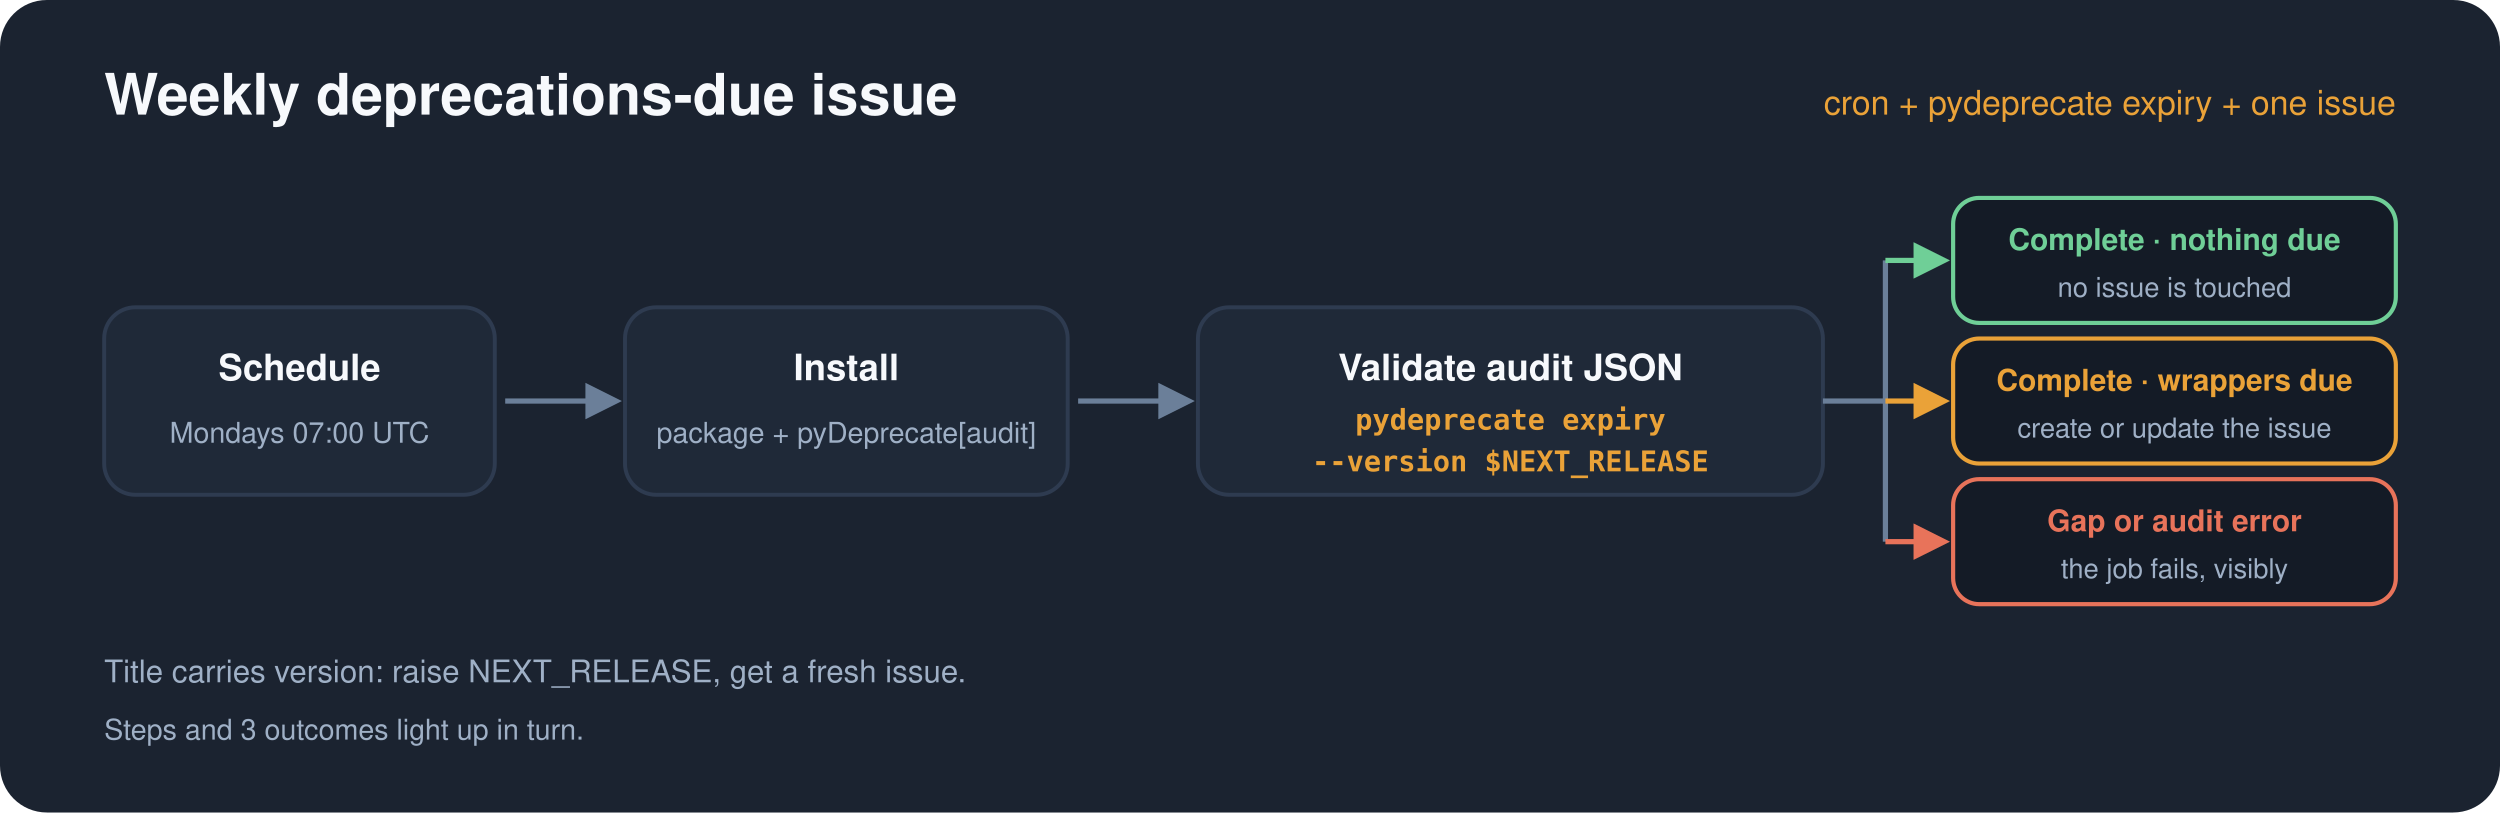
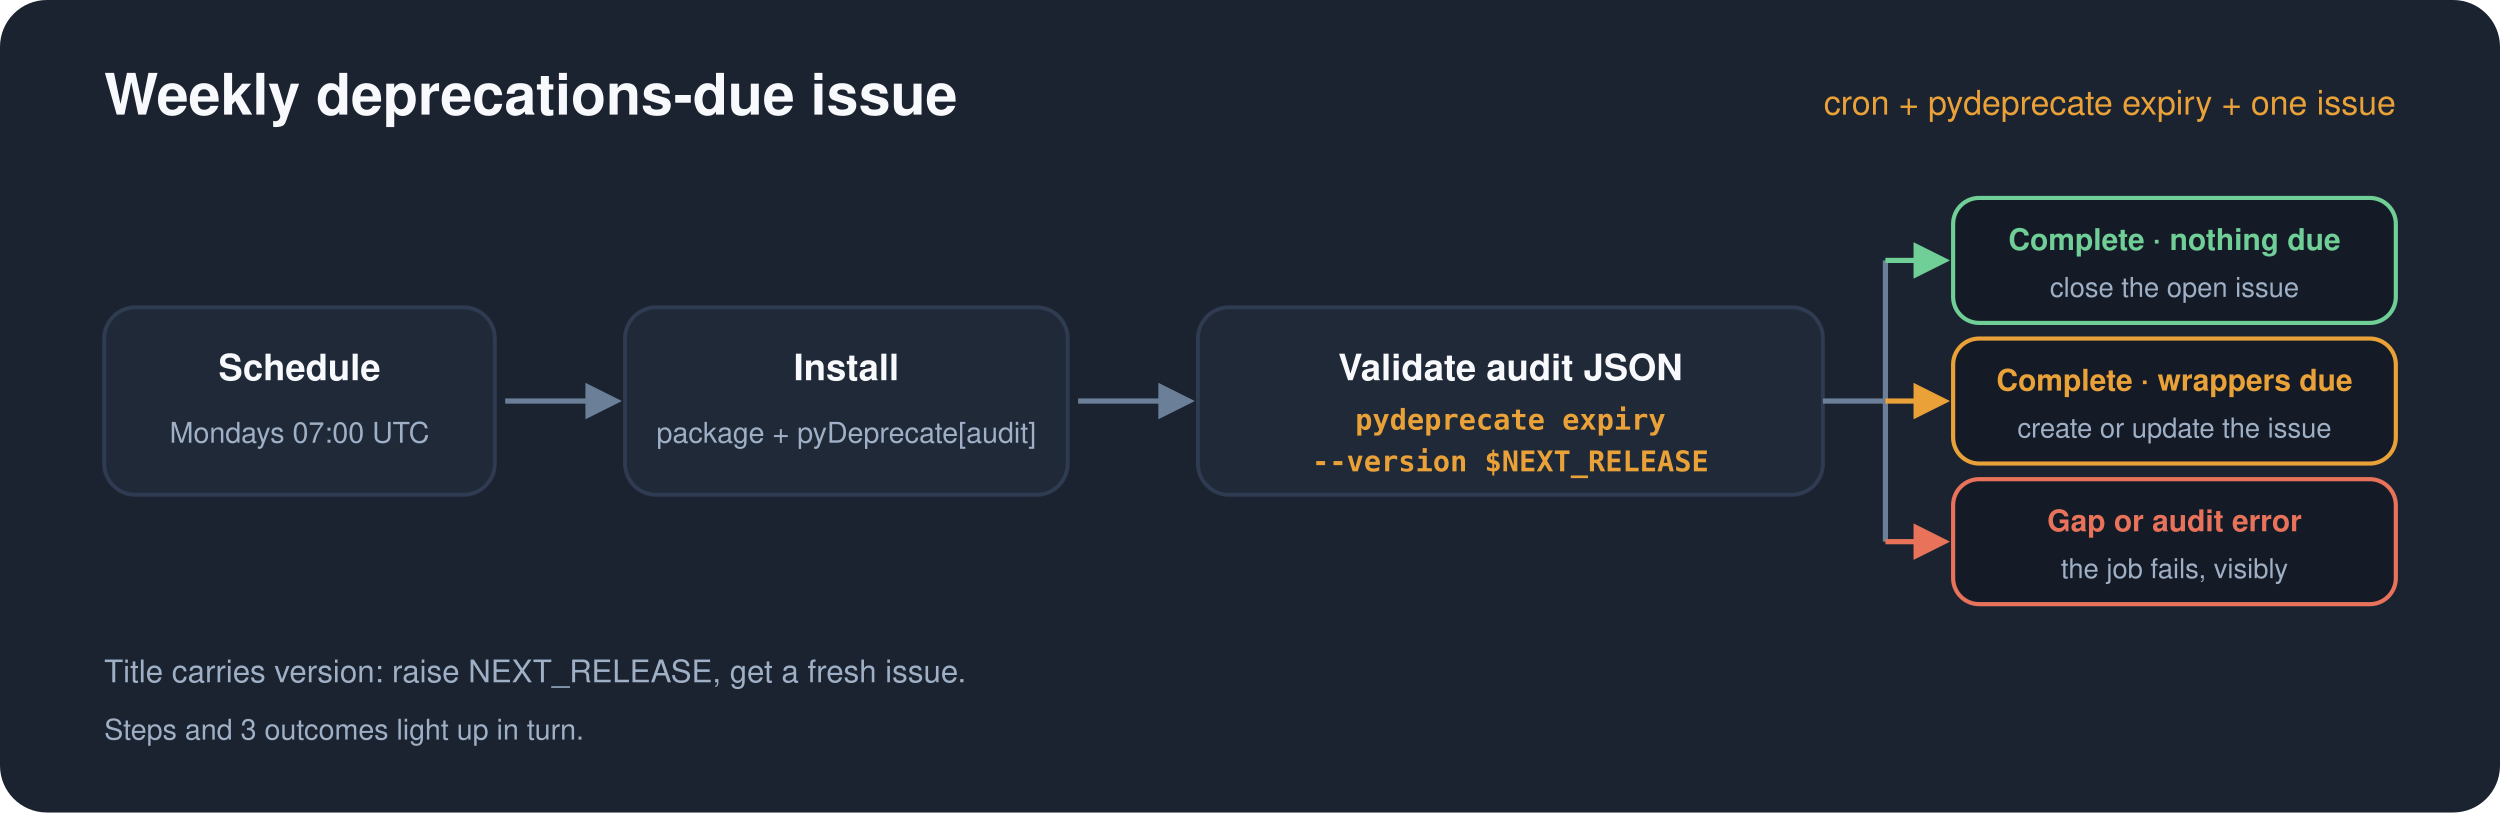
<svg xmlns="http://www.w3.org/2000/svg" viewBox="0 0 960 312" width="960" height="312" role="img" aria-labelledby="t d">
  <style>
    text { font-family: ui-sans-serif, system-ui, -apple-system, "Segoe UI", Helvetica, Arial, sans-serif; }
    .mono { font-family: ui-monospace, SFMono-Regular, Menlo, Consolas, monospace; }

    .hl { animation: hl 13s ease-in-out infinite; opacity: 0; }
    @keyframes hl { 0% { opacity: 0 } 4% { opacity: 1 } 16% { opacity: 1 } 20%, 100% { opacity: 0 } }
    @media (prefers-reduced-motion: reduce) { .hl { animation: none !important; opacity: 0 !important; } }
  </style>
  <defs>
    <marker id="ah" viewBox="0 0 10 10" refX="8" refY="5" markerWidth="7" markerHeight="7" orient="auto-start-reverse">
      <path d="M0 0 L10 5 L0 10 z" fill="#6B7F99" />
    </marker>
    <marker id="ahg" viewBox="0 0 10 10" refX="8" refY="5" markerWidth="7" markerHeight="7" orient="auto-start-reverse">
      <path d="M0 0 L10 5 L0 10 z" fill="#6FCF97" />
    </marker>
    <marker id="ahr" viewBox="0 0 10 10" refX="8" refY="5" markerWidth="7" markerHeight="7" orient="auto-start-reverse">
      <path d="M0 0 L10 5 L0 10 z" fill="#E8735A" />
    </marker>
    <marker id="aha" viewBox="0 0 10 10" refX="8" refY="5" markerWidth="7" markerHeight="7" orient="auto-start-reverse">
      <path d="M0 0 L10 5 L0 10 z" fill="#EAA238" />
    </marker>
  </defs>
  <rect width="960" height="312" rx="18" fill="#1B2330" />
  <text x="40" y="44" font-size="22" fill="#F7F9FC" font-weight="700">Weekly deprecations-due issue</text>
  <text x="920" y="44" font-size="13" fill="#EAA238" text-anchor="end">cron + pydeprecate expiry + one issue</text>
  <rect x="40" y="118" width="150" height="72" rx="12" fill="#1F2938" stroke="#2E3B50" stroke-width="1.5" />
  <text x="115.0" y="146" font-size="14" fill="#F7F9FC" text-anchor="middle" font-weight="700">Schedule</text>
  <text x="115.0" y="170" font-size="11" fill="#9FB0C6" text-anchor="middle">Mondays 07:00 UTC</text>
  <rect class="hl" style="animation-delay:-13.0s" x="40" y="118" width="150" height="72" rx="12" fill="none" stroke="#EAA238" stroke-width="3" />
  <rect x="240" y="118" width="170" height="72" rx="12" fill="#1F2938" stroke="#2E3B50" stroke-width="1.5" />
  <text x="325.0" y="146" font-size="14" fill="#F7F9FC" text-anchor="middle" font-weight="700">Install</text>
  <text x="325.0" y="170" font-size="11" fill="#9FB0C6" text-anchor="middle">package + pyDeprecate[audit]</text>
  <rect class="hl" style="animation-delay:-11.0s" x="240" y="118" width="170" height="72" rx="12" fill="none" stroke="#EAA238" stroke-width="3" />
  <rect x="460" y="118" width="240" height="72" rx="12" fill="#1F2938" stroke="#2E3B50" stroke-width="1.5" />
  <text x="580.0" y="146" font-size="14" fill="#F7F9FC" text-anchor="middle" font-weight="700">Validate audit JSON</text>
  <text x="580.0" y="165" font-size="11" fill="#EAA238" text-anchor="middle" class="mono" font-weight="600">pydeprecate expiry</text>
  <text x="580.0" y="181" font-size="11" fill="#EAA238" text-anchor="middle" class="mono" font-weight="600">--version $NEXT_RELEASE</text>
  <rect class="hl" style="animation-delay:-9.0s" x="460" y="118" width="240" height="72" rx="12" fill="none" stroke="#EAA238" stroke-width="3" />
  <line x1="194" y1="154" x2="236" y2="154" stroke="#6B7F99" stroke-width="2" marker-end="url(#ah)" />
  <line x1="414" y1="154" x2="456" y2="154" stroke="#6B7F99" stroke-width="2" marker-end="url(#ah)" />
  <line x1="700" y1="154" x2="724" y2="154" stroke="#6B7F99" stroke-width="2" />
  <line x1="724" y1="100" x2="724" y2="208" stroke="#6B7F99" stroke-width="2" />
  <line x1="724" y1="100" x2="746" y2="100" stroke="#6FCF97" stroke-width="2" marker-end="url(#ahg)" />
  <rect x="750" y="76" width="170" height="48" rx="10" fill="#141B26" stroke="#6FCF97" stroke-width="1.6" />
  <text x="835" y="96" font-size="11.5" fill="#6FCF97" text-anchor="middle" font-weight="700">Complete · nothing due</text>
-   <text x="835" y="114" font-size="10.5" fill="#9FB0C6" text-anchor="middle">no issue is touched</text>
+   <text x="835" y="114" font-size="10.5" fill="#9FB0C6" text-anchor="middle">close the open issue</text>
  <rect class="hl" style="animation-delay:-6.7s" x="750" y="76" width="170" height="48" rx="10" fill="none" stroke="#6FCF97" stroke-width="3.5" />
  <line x1="724" y1="154" x2="746" y2="154" stroke="#EAA238" stroke-width="2" marker-end="url(#aha)" />
  <rect x="750" y="130" width="170" height="48" rx="10" fill="#141B26" stroke="#EAA238" stroke-width="1.6" />
  <text x="835" y="150" font-size="11.5" fill="#EAA238" text-anchor="middle" font-weight="700">Complete · wrappers due</text>
  <text x="835" y="168" font-size="10.5" fill="#9FB0C6" text-anchor="middle">create or update the issue</text>
  <rect class="hl" style="animation-delay:-4.6s" x="750" y="130" width="170" height="48" rx="10" fill="none" stroke="#EAA238" stroke-width="3.5" />
  <line x1="724" y1="208" x2="746" y2="208" stroke="#E8735A" stroke-width="2" marker-end="url(#ahr)" />
  <rect x="750" y="184" width="170" height="48" rx="10" fill="#141B26" stroke="#E8735A" stroke-width="1.6" />
  <text x="835" y="204" font-size="11.5" fill="#E8735A" text-anchor="middle" font-weight="700">Gap or audit error</text>
  <text x="835" y="222" font-size="10.5" fill="#9FB0C6" text-anchor="middle">the job fails, visibly</text>
  <rect class="hl" style="animation-delay:-2.5s" x="750" y="184" width="170" height="48" rx="10" fill="none" stroke="#E8735A" stroke-width="3.5" />
  <text x="40" y="262" font-size="12" fill="#9FB0C6">Title carries version: raise NEXT_RELEASE, get a fresh issue.</text>
  <text x="40" y="284" font-size="11" fill="#9FB0C6">Steps and 3 outcomes light up in turn.</text>
</svg>
